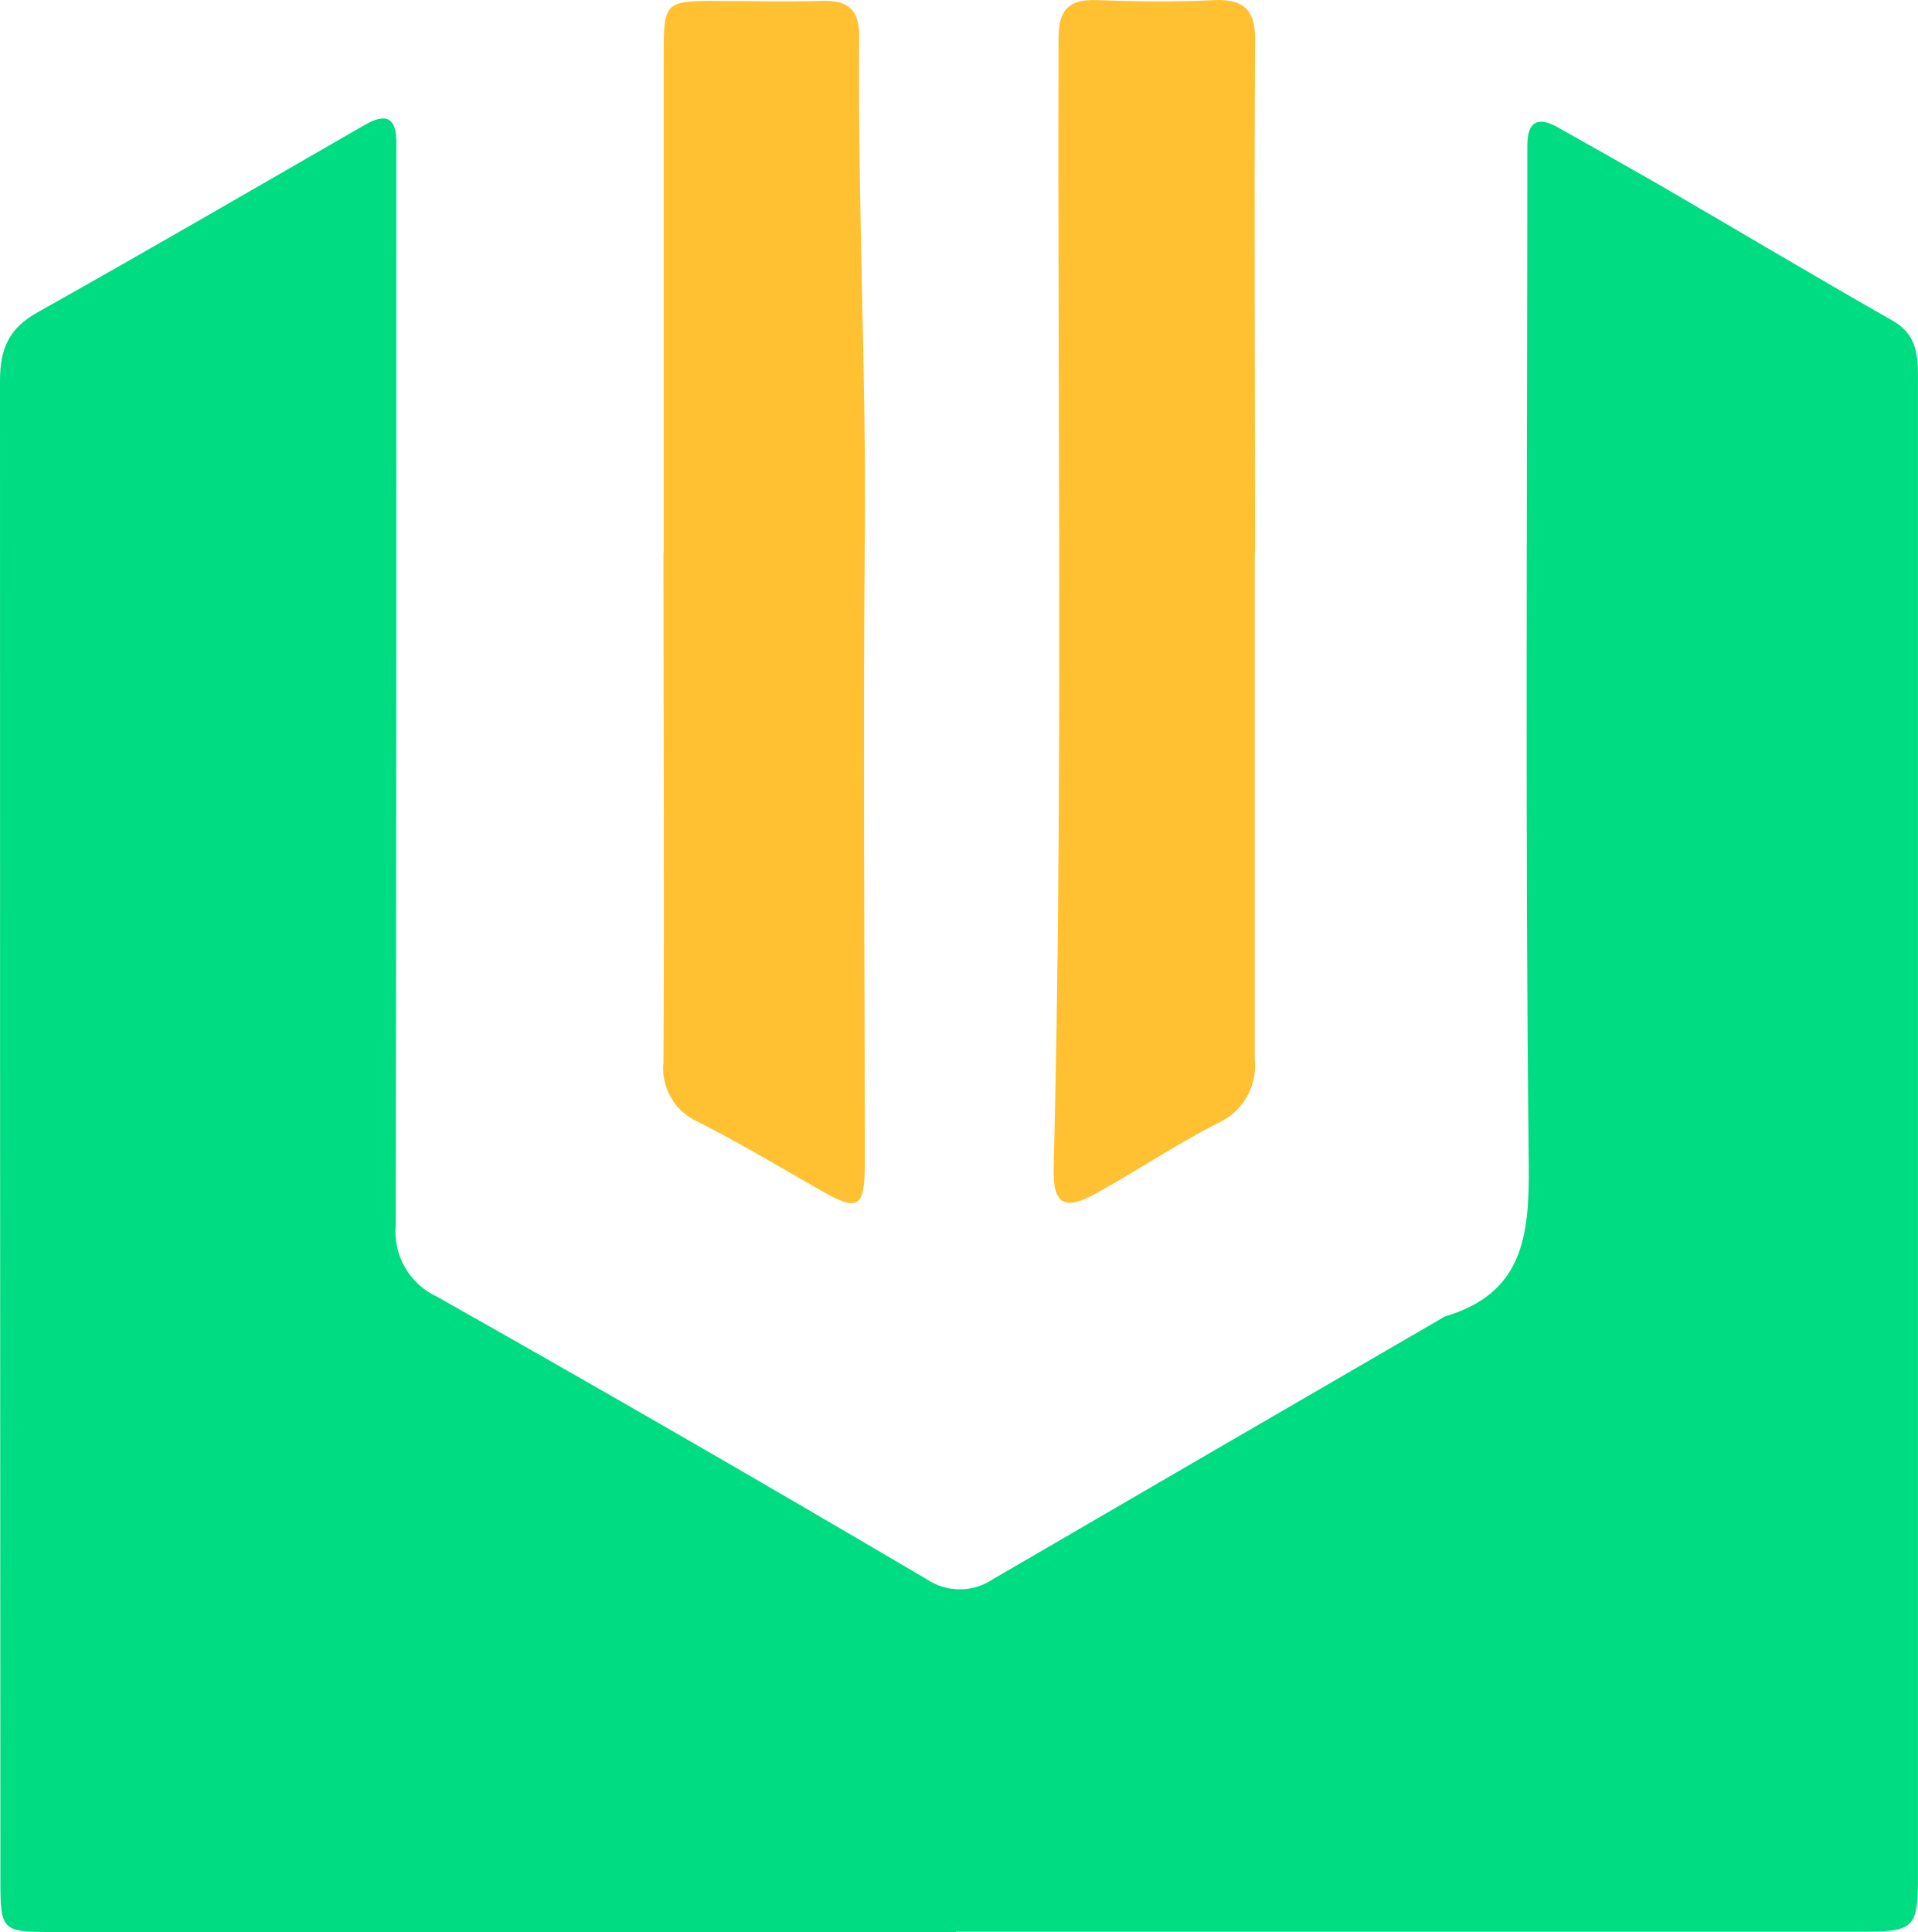
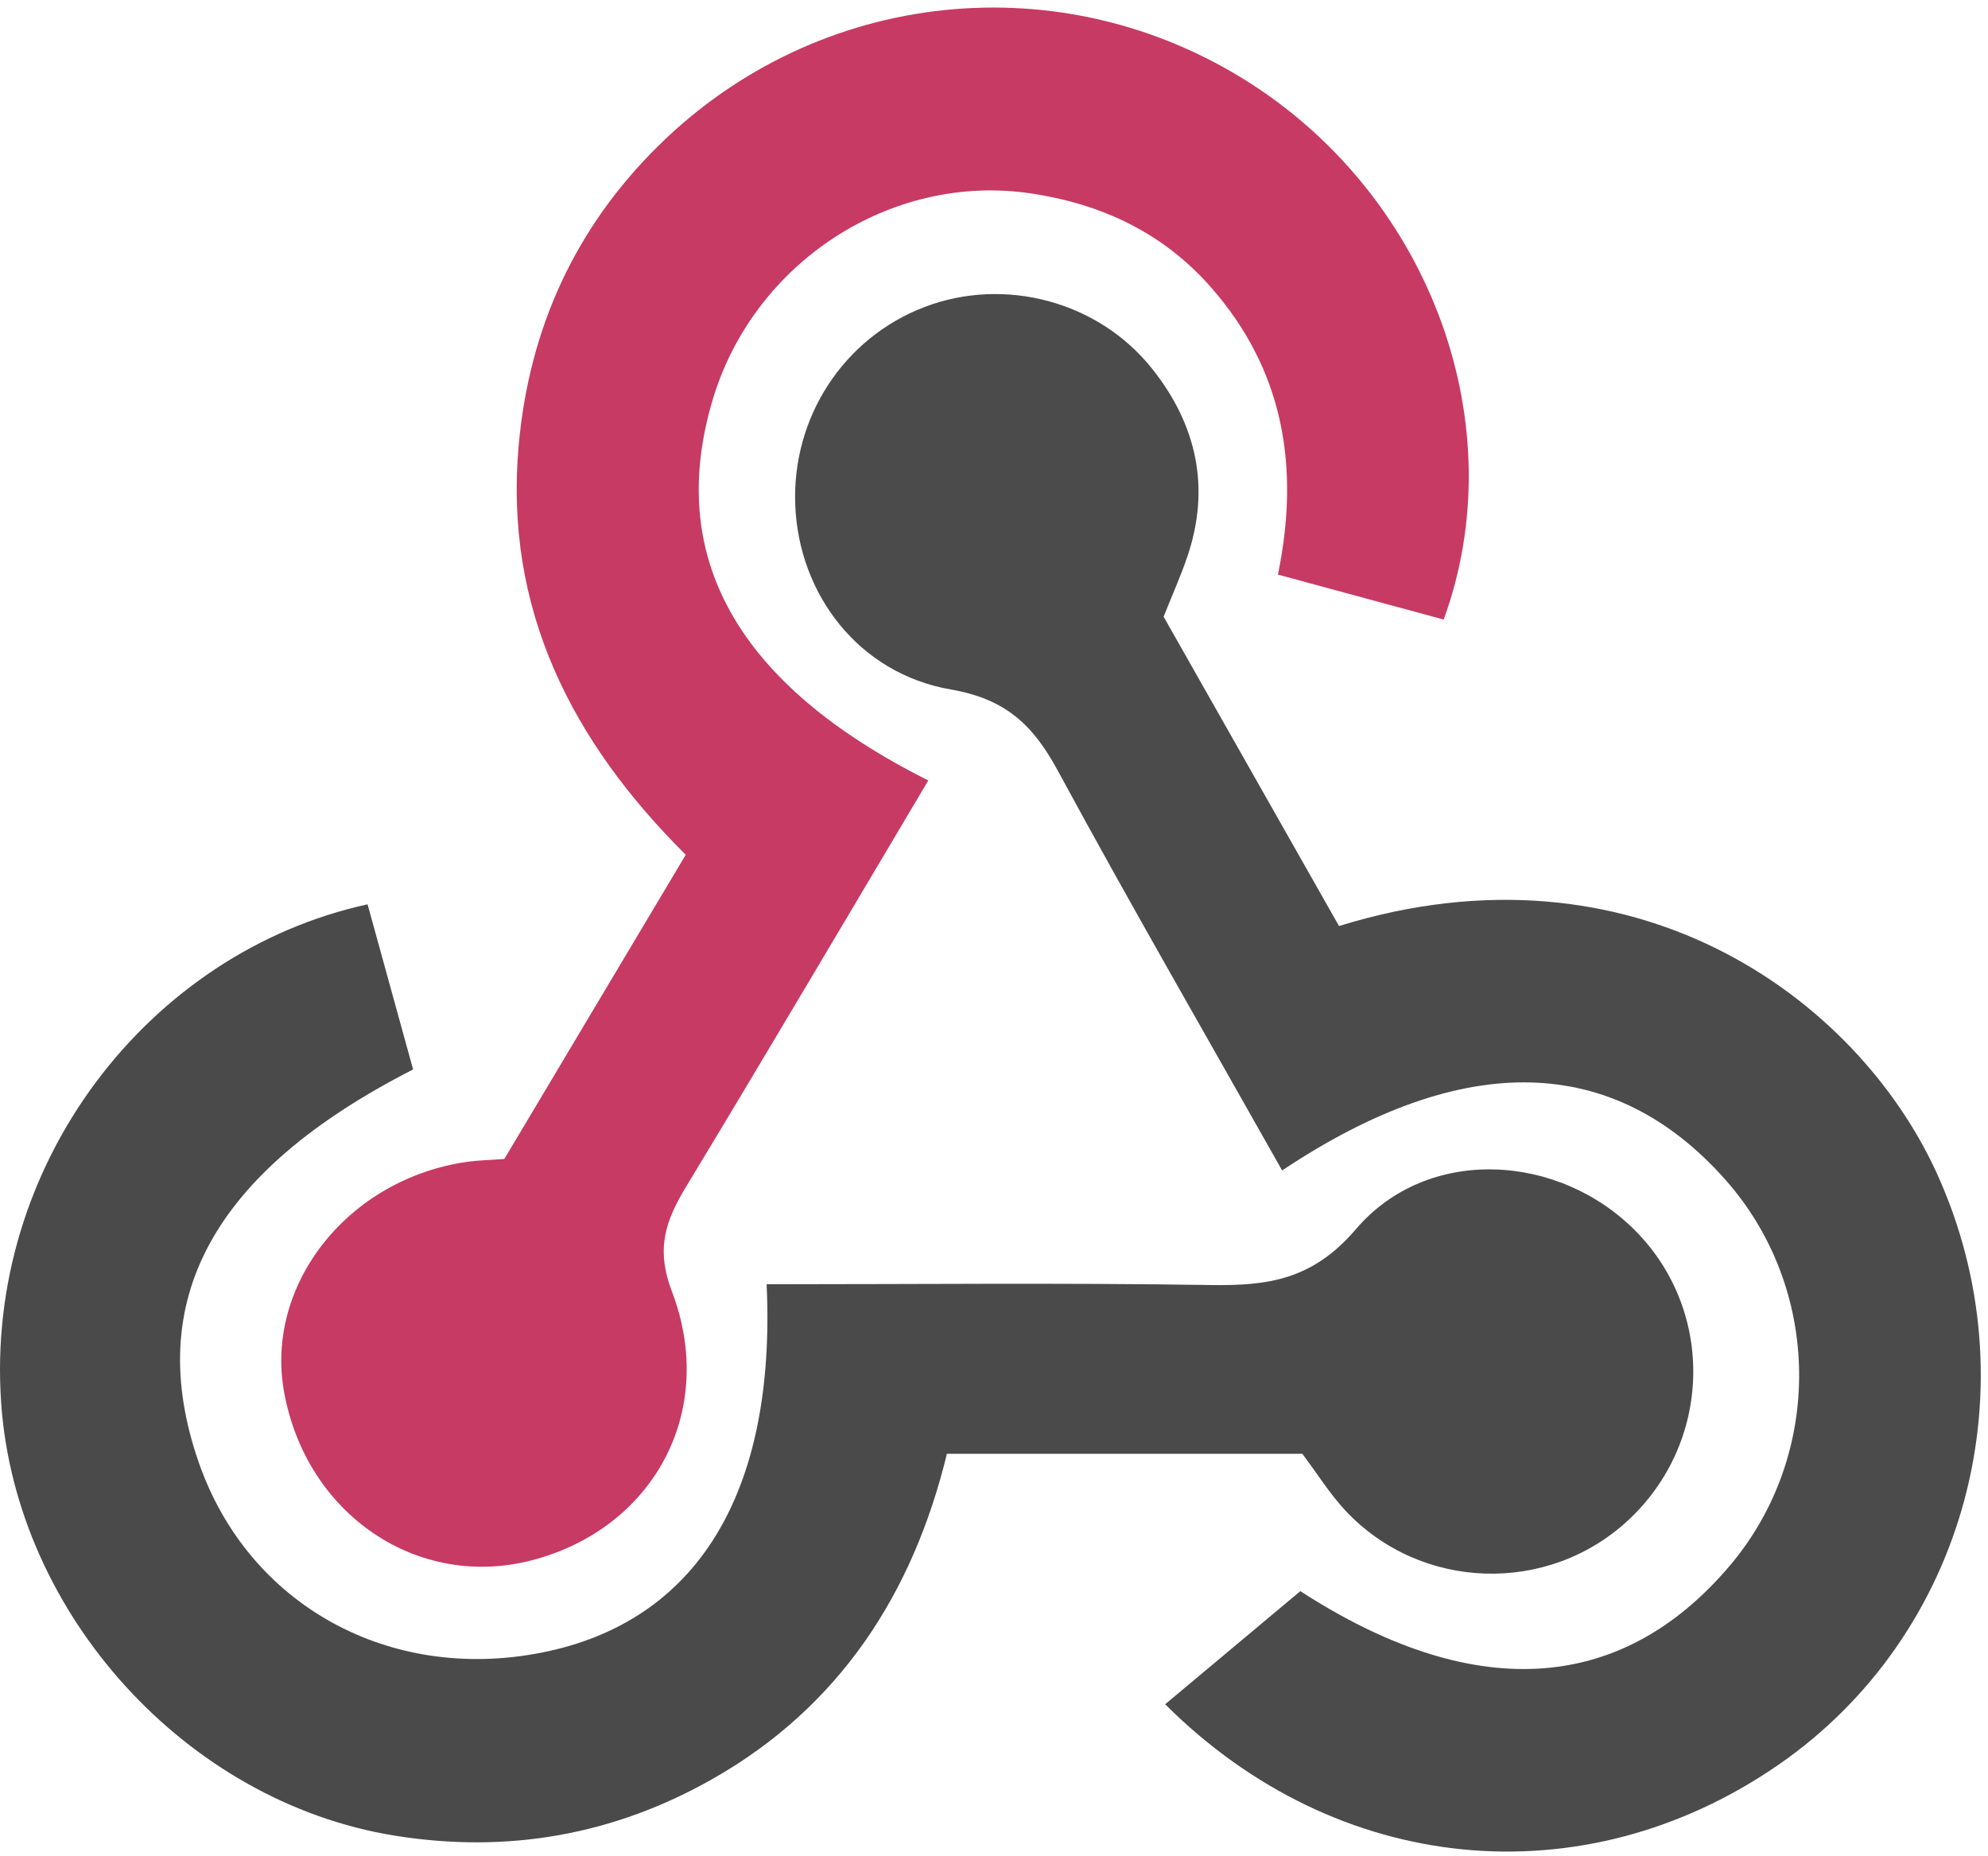
- <svg xmlns="http://www.w3.org/2000/svg" viewBox="0 -0.019 149.66 150.749">
-   <path d="M74.59 150.73H4.11c-4 0-4.08-.08-4.08-4.15Q0 88.14 0 29.69c0-2.5.7-4.09 2.9-5.32 8.55-4.8 17-9.71 25.51-14.61 1.69-1 2.53-.64 2.52 1.38v2.28c0 27.38 0 54.77-.05 82.15a5.59 5.59 0 0 0 3.24 5.6Q53.3 112 72.3 123.2a4.62 4.62 0 0 0 5.18 0Q95 113 112.51 102.84a.92.92 0 0 1 .21-.13c6.06-1.78 6.63-6.17 6.57-11.77-.28-25.77-.12-51.56-.11-77.34v-2.28c0-1.83.8-2.29 2.38-1.4 2.65 1.48 5.31 3 7.93 4.49 6.06 3.52 12.08 7.11 18.17 10.58 1.79 1 2 2.49 2 4.27v117.15c0 4-.28 4.3-4.34 4.3H74.59z" fill="#00DC82" />
-   <path d="M51.79 43.09V3.82C51.8.28 52 .07 55.5.05c2.87 0 5.74.09 8.61 0 2.23-.09 3 .84 2.93 3-.11 13 .56 26 .44 39-.15 16.21 0 32.43 0 48.64 0 3.66-.5 3.9-3.74 2-3.07-1.76-6.12-3.57-9.28-5.18a4.54 4.54 0 0 1-2.69-4.63c.08-13.26 0-26.52 0-39.77zM97.91 43.09v39.55a4.89 4.89 0 0 1-2.94 5c-3.22 1.66-6.25 3.69-9.42 5.45-2.51 1.39-3.41.87-3.33-2 .74-29.39.29-58.79.38-88.18 0-2.24.88-3 3-2.92 3 .11 6.08.16 9.12 0C97.31-.13 98 1 97.93 3.3c-.07 13.26 0 26.53 0 39.79z" fill="#FFC131" />
+ <svg xmlns="http://www.w3.org/2000/svg" width="256px" height="239px" viewBox="0 0 256 239" version="1.1" preserveAspectRatio="xMidYMid">
+   <g>
+     <path d="M119.54,100.503 C108.93,118.339 98.765,135.611 88.388,152.754 C85.723,157.154 84.404,160.739 86.533,166.333 C92.411,181.787 84.119,196.826 68.535,200.908 C53.838,204.759 39.519,195.1 36.603,179.365 C34.019,165.438 44.827,151.785 60.182,149.608 C61.469,149.424 62.782,149.403 64.945,149.241 C72.469,136.624 80.177,123.7 88.303,110.073 C73.612,95.465 64.868,78.389 66.803,57.229 C68.171,42.272 74.053,29.346 84.803,18.752 C105.393,-1.536 136.805,-4.821 161.049,10.751 C184.333,25.709 194.997,54.845 185.907,79.782 C179.053,77.924 172.151,76.05 164.564,73.992 C167.418,60.127 165.307,47.677 155.956,37.011 C149.778,29.969 141.85,26.278 132.835,24.918 C114.764,22.188 97.021,33.798 91.756,51.536 C85.78,71.667 94.825,88.111 119.54,100.503 L119.54,100.503 Z" fill="#C73A63" />
+     <path d="M149.841,79.411 C157.316,92.597 164.906,105.983 172.428,119.246 C210.449,107.483 239.114,128.53 249.399,151.063 C261.82,178.282 253.329,210.52 228.933,227.312 C203.893,244.551 172.226,241.606 150.041,219.462 C155.695,214.729 161.377,209.975 167.448,204.896 C189.36,219.088 208.525,218.42 222.753,201.614 C234.886,187.277 234.623,165.9 222.138,151.864 C207.73,135.667 188.431,135.173 165.103,150.721 C155.426,133.553 145.581,116.522 136.21,99.23 C133.051,93.402 129.562,90.021 122.441,88.787 C110.547,86.725 102.869,76.512 102.408,65.07 C101.955,53.754 108.622,43.525 119.042,39.539 C129.364,35.591 141.477,38.778 148.42,47.554 C154.094,54.724 155.897,62.794 152.911,71.637 C152.081,74.103 151.006,76.489 149.841,79.411 L149.841,79.411 Z" fill="#4B4B4B" />
+     <path d="M167.707,187.21 L121.936,187.21 C117.55,205.254 108.074,219.822 91.746,229.086 C79.054,236.286 65.374,238.727 50.814,236.377 C24.006,232.053 2.086,207.92 0.156,180.745 C-2.028,149.962 19.131,122.599 47.334,116.453 C49.281,123.524 51.249,130.663 53.196,137.717 C27.32,150.919 18.364,167.553 25.605,188.353 C31.981,206.657 50.09,216.69 69.753,212.81 C89.833,208.848 99.957,192.16 98.721,165.378 C117.757,165.378 136.809,165.181 155.847,165.475 C163.281,165.592 169.02,164.821 174.62,158.267 C183.841,147.483 200.811,148.456 210.741,158.641 C220.889,169.05 220.403,185.798 209.664,195.768 C199.303,205.388 182.933,204.874 173.24,194.509 C171.248,192.372 169.678,189.835 167.707,187.21 L167.707,187.21 Z" fill="#4A4A4A" />
+   </g>
</svg>
